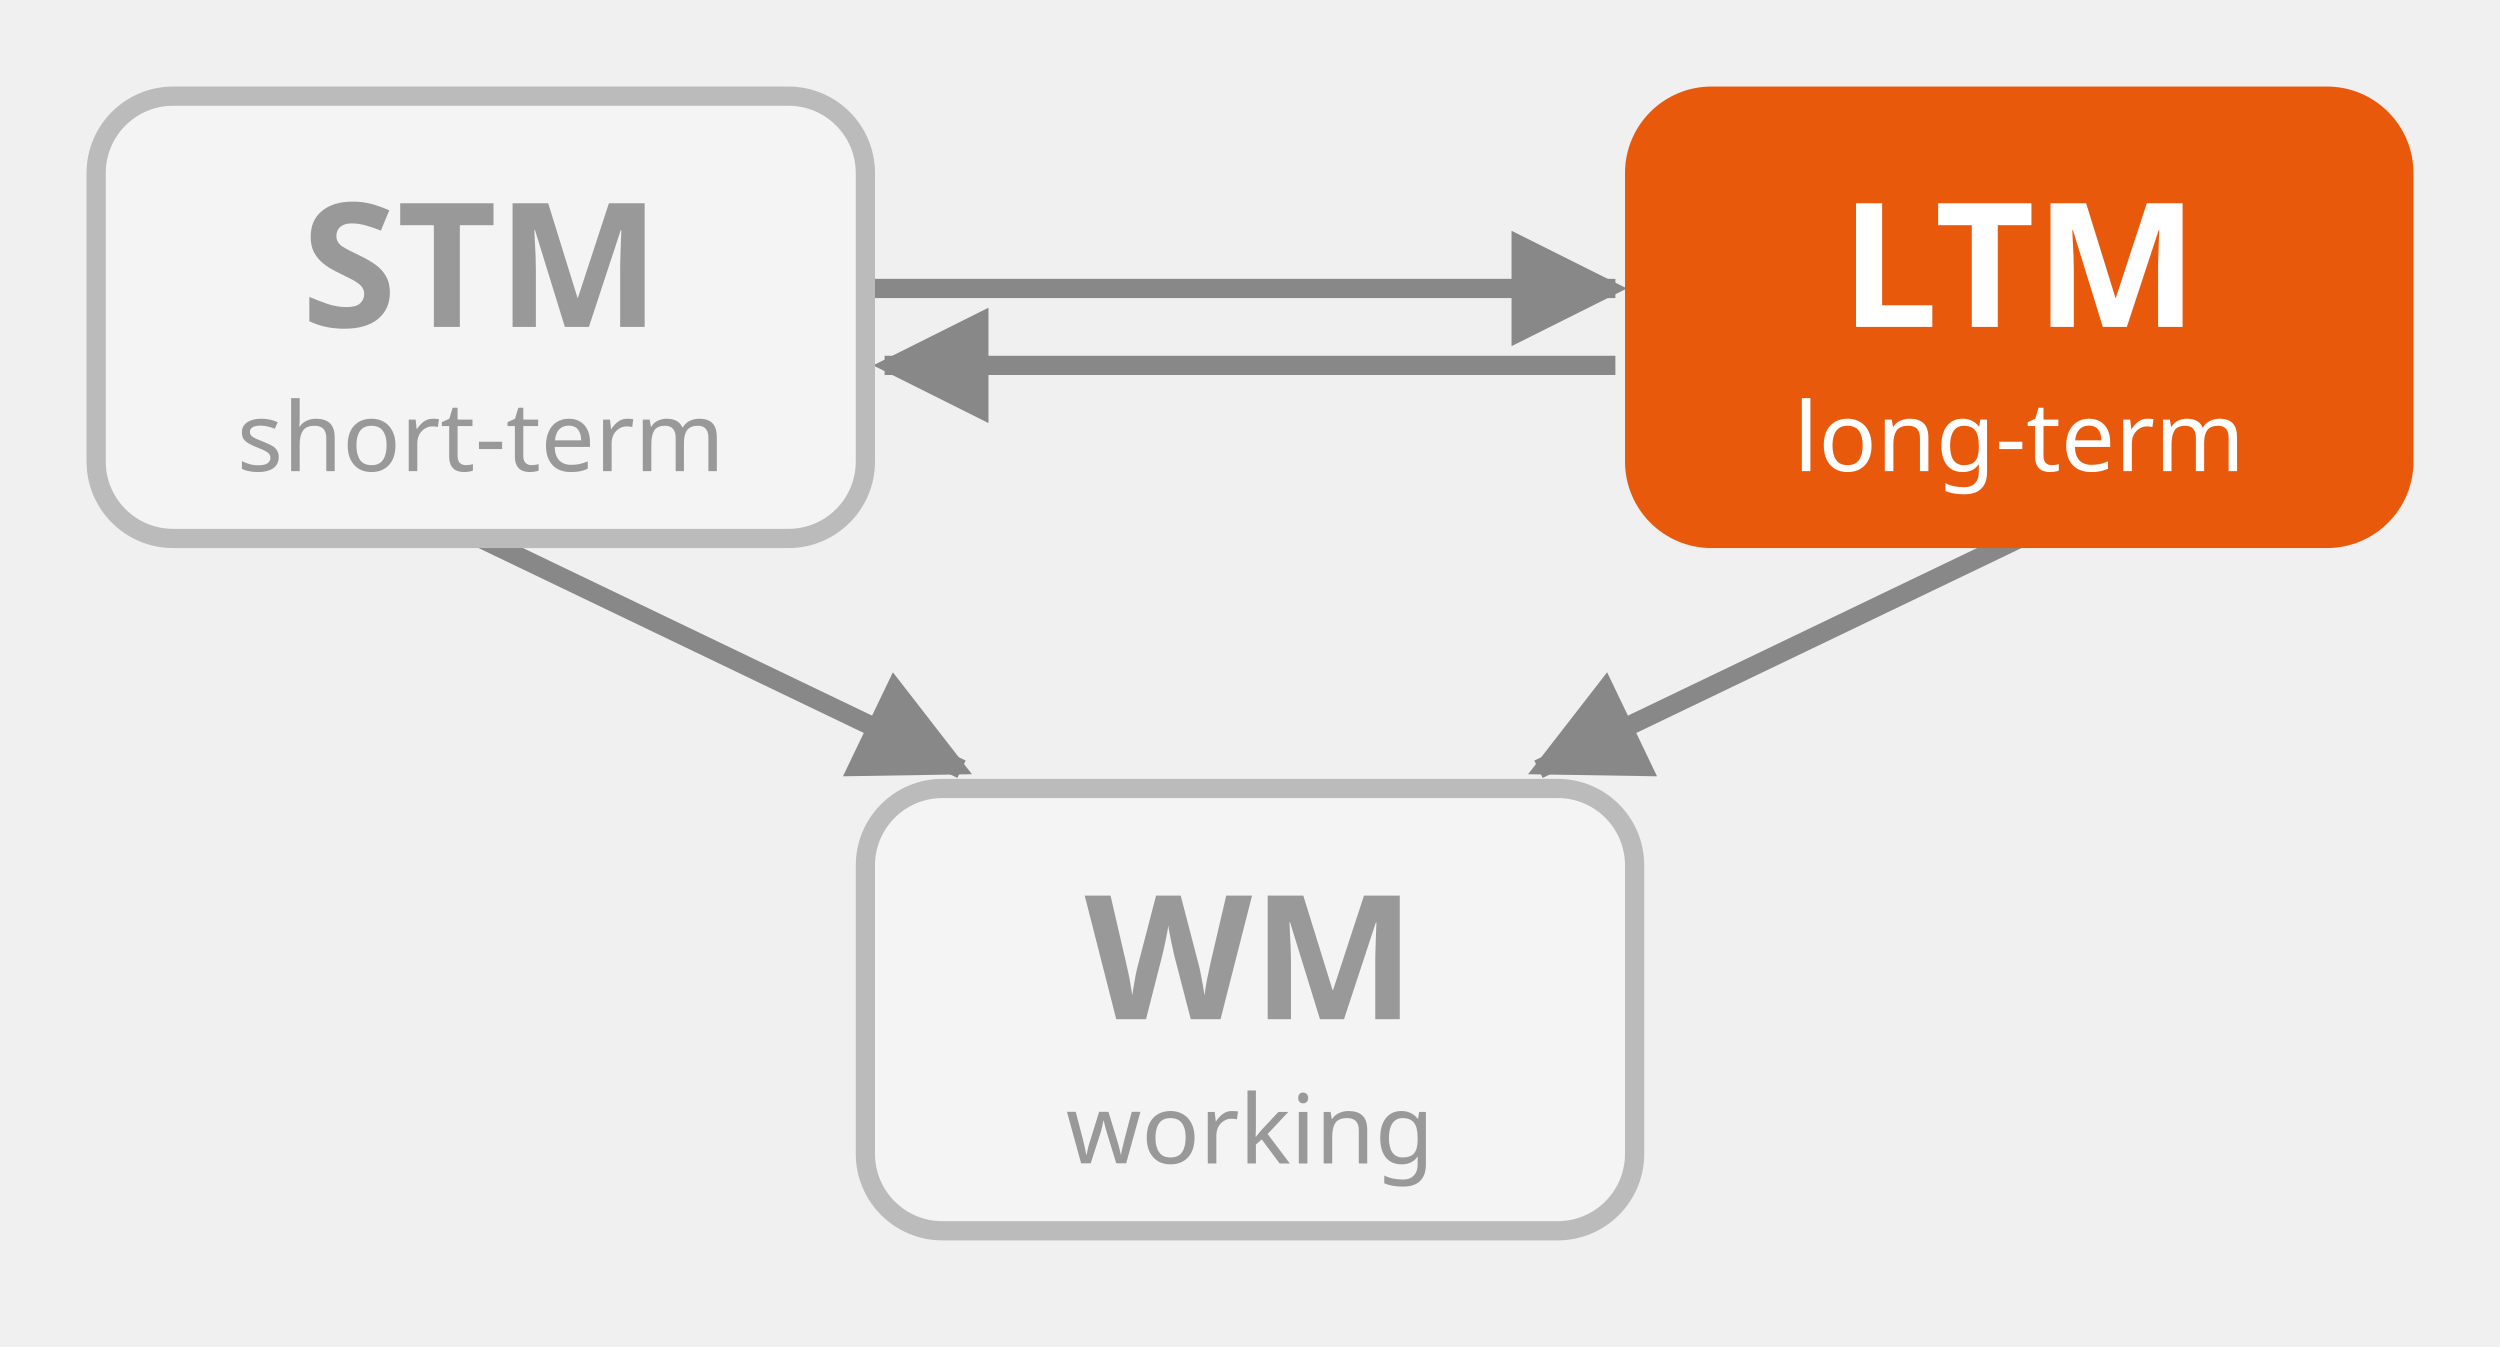
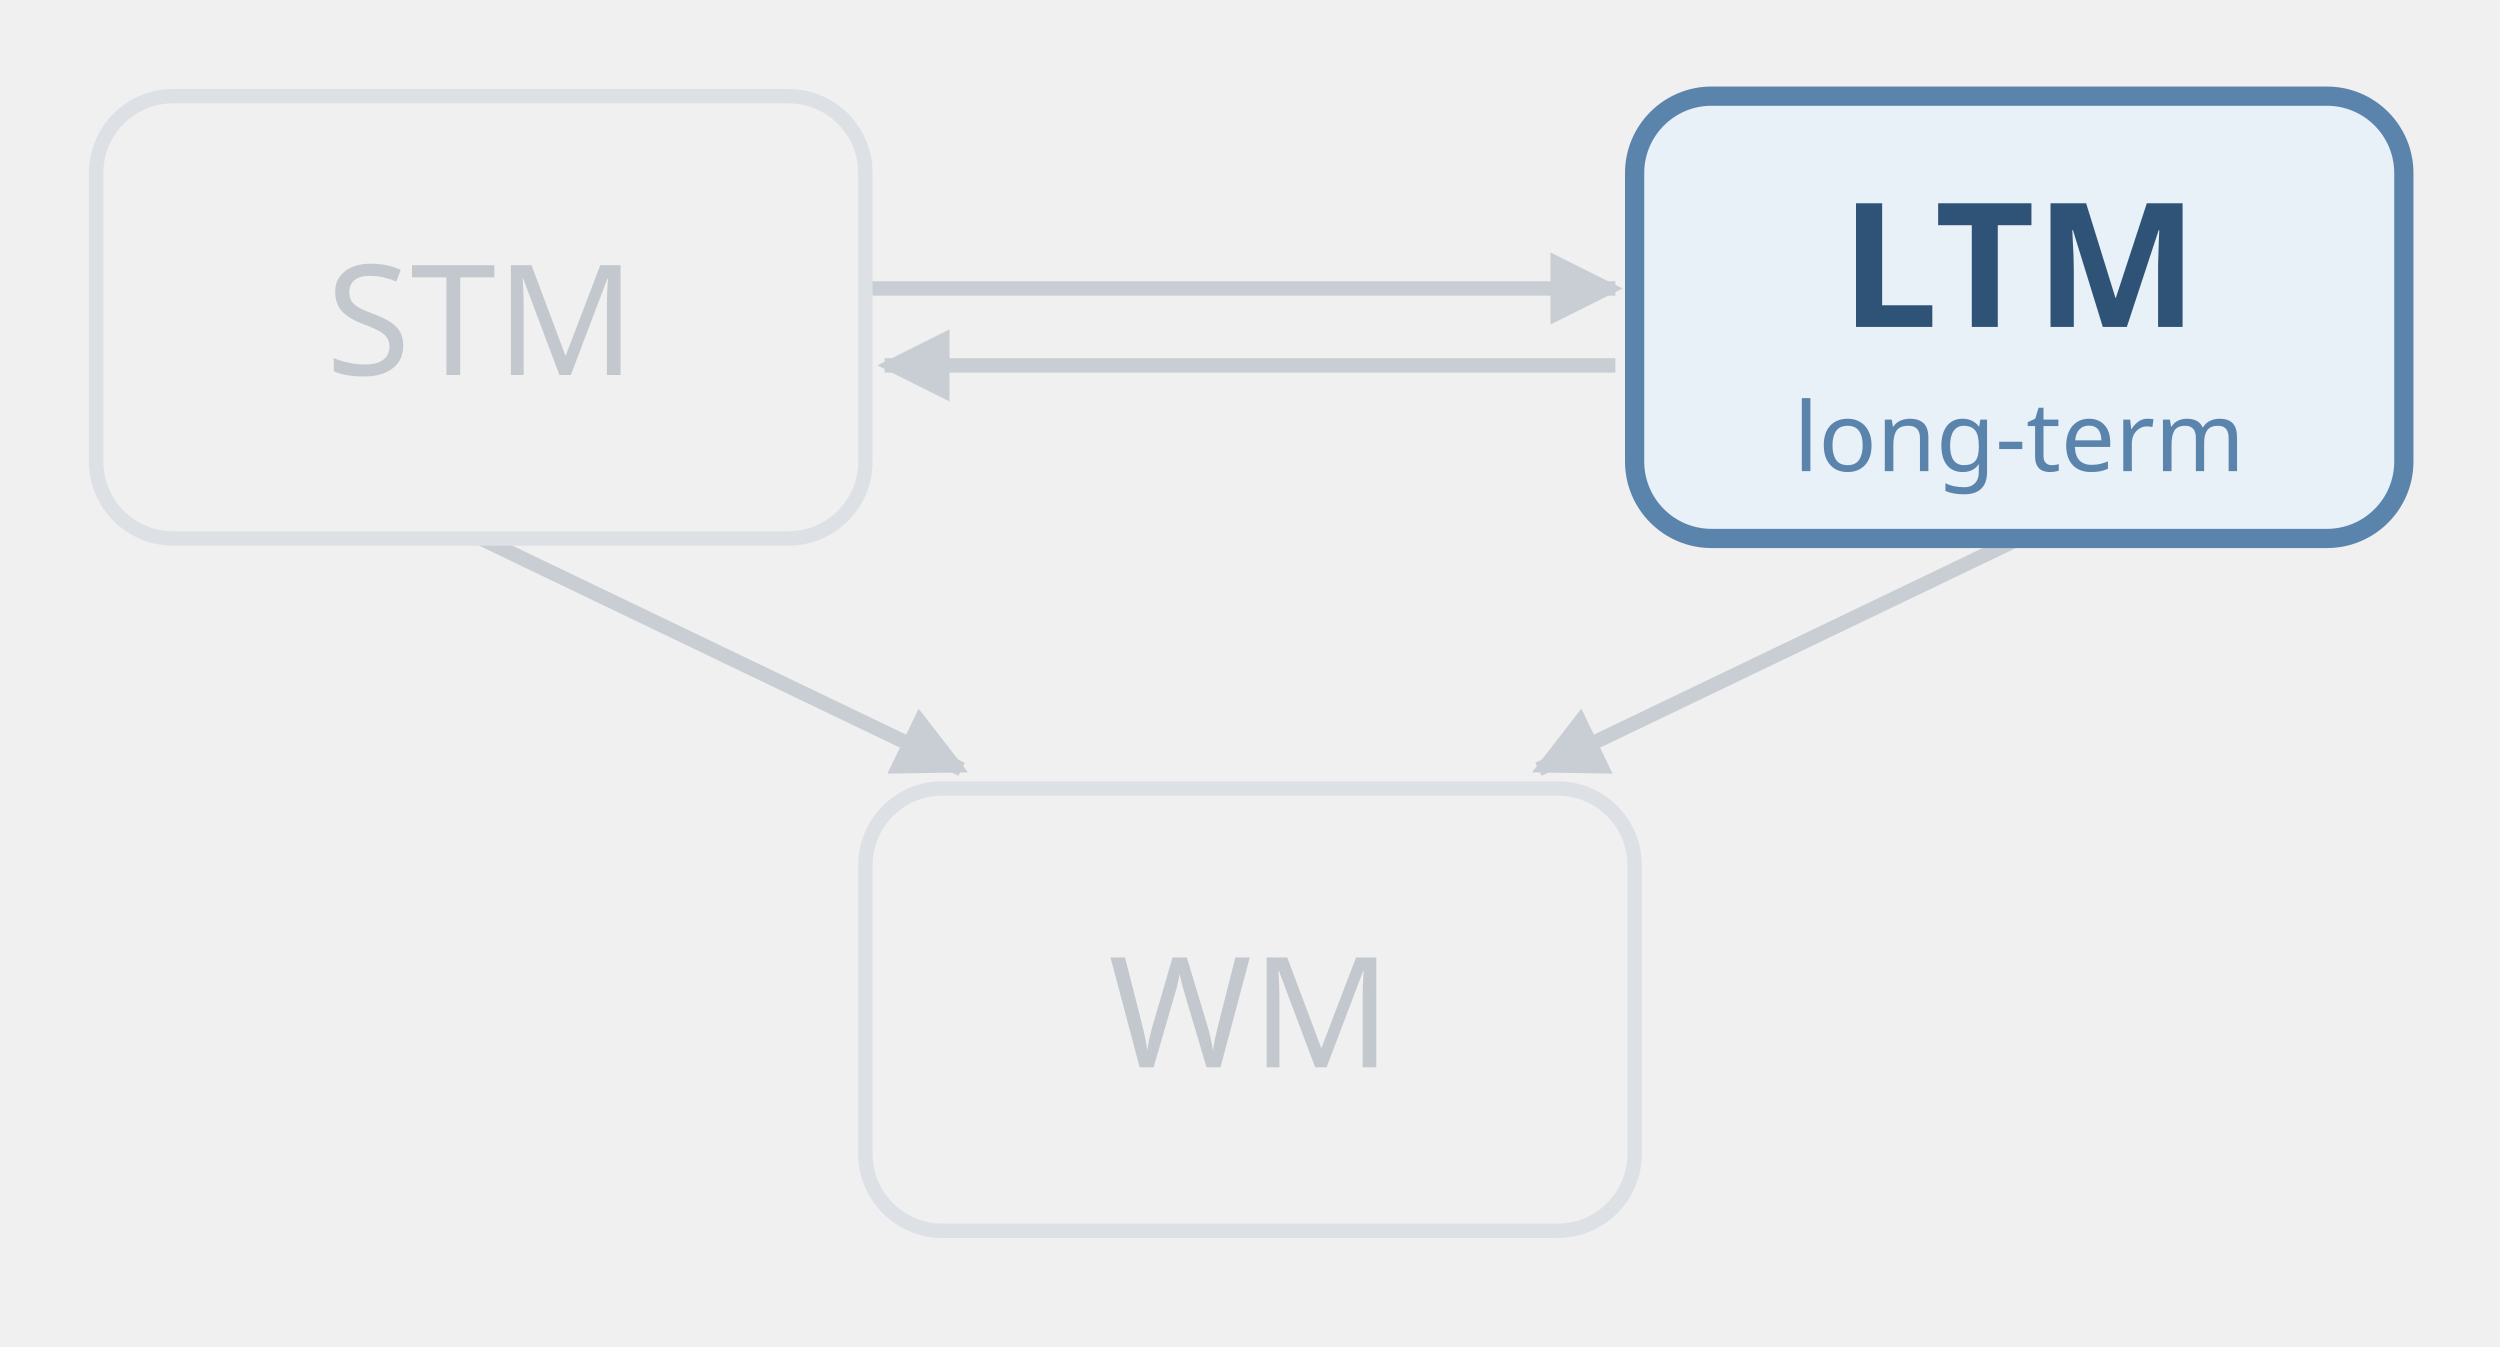
<svg xmlns="http://www.w3.org/2000/svg" viewBox="0 0 260 140" width="260" height="140" font-family="sans-serif">
  <defs>
-     <marker id="a" viewBox="0 0 10 10" refX="9" refY="5" markerWidth="6" markerHeight="6" orient="auto">
-       <path d="M0,0 L10,5 L0,10 z" fill="#888" />
+     <marker id="a" viewBox="0 0 10 10" refX="9" refY="5" markerWidth="5" markerHeight="5" orient="auto">
+       <path d="M0,0 L10,5 L0,10 z" fill="#c9ced4" />
    </marker>
  </defs>
-   <g stroke="#888" stroke-width="2" marker-end="url(#a)">
+   <g stroke="#c9ced4" stroke-width="1.5" marker-end="url(#a)">
    <line x1="90" y1="30" x2="168" y2="30" />
    <line x1="168" y1="38" x2="92" y2="38" />
    <line x1="50" y1="56" x2="100" y2="80" />
    <line x1="210" y1="56" x2="160" y2="80" />
  </g>
-   <rect x="10" y="10" width="80" height="46" rx="8" fill="#f4f4f4" stroke="#bbb" stroke-width="2" />
-   <text x="50" y="34" text-anchor="middle" font-size="18" font-weight="bold" fill="#999">STM</text>
-   <text x="50" y="49" text-anchor="middle" font-size="10" fill="#999">short-term</text>
-   <rect x="170" y="10" width="80" height="46" rx="8" fill="#e8590c" stroke="#e8590c" stroke-width="2" />
-   <text x="210" y="34" text-anchor="middle" font-size="18" font-weight="bold" fill="#fff">LTM</text>
-   <text x="210" y="49" text-anchor="middle" font-size="10" fill="#fff">long-term</text>
-   <rect x="90" y="82" width="80" height="46" rx="8" fill="#f4f4f4" stroke="#bbb" stroke-width="2" />
-   <text x="130" y="106" text-anchor="middle" font-size="18" font-weight="bold" fill="#999">WM</text>
-   <text x="130" y="121" text-anchor="middle" font-size="10" fill="#999">working</text>
+   <rect x="10" y="10" width="80" height="46" rx="8" fill="none" stroke="#dde1e5" stroke-width="1.5" />
+   <text x="50" y="39" text-anchor="middle" font-size="16" fill="#c2c8ce">STM</text>
+   <rect x="170" y="10" width="80" height="46" rx="8" fill="#e8f0f8" stroke="#5b84ad" stroke-width="2" />
+   <text x="210" y="34" text-anchor="middle" font-size="18" font-weight="bold" fill="#2f5376">LTM</text>
+   <text x="210" y="49" text-anchor="middle" font-size="10" fill="#5b84ad">long-term</text>
+   <rect x="90" y="82" width="80" height="46" rx="8" fill="none" stroke="#dde1e5" stroke-width="1.5" />
+   <text x="130" y="111" text-anchor="middle" font-size="16" fill="#c2c8ce">WM</text>
</svg>
